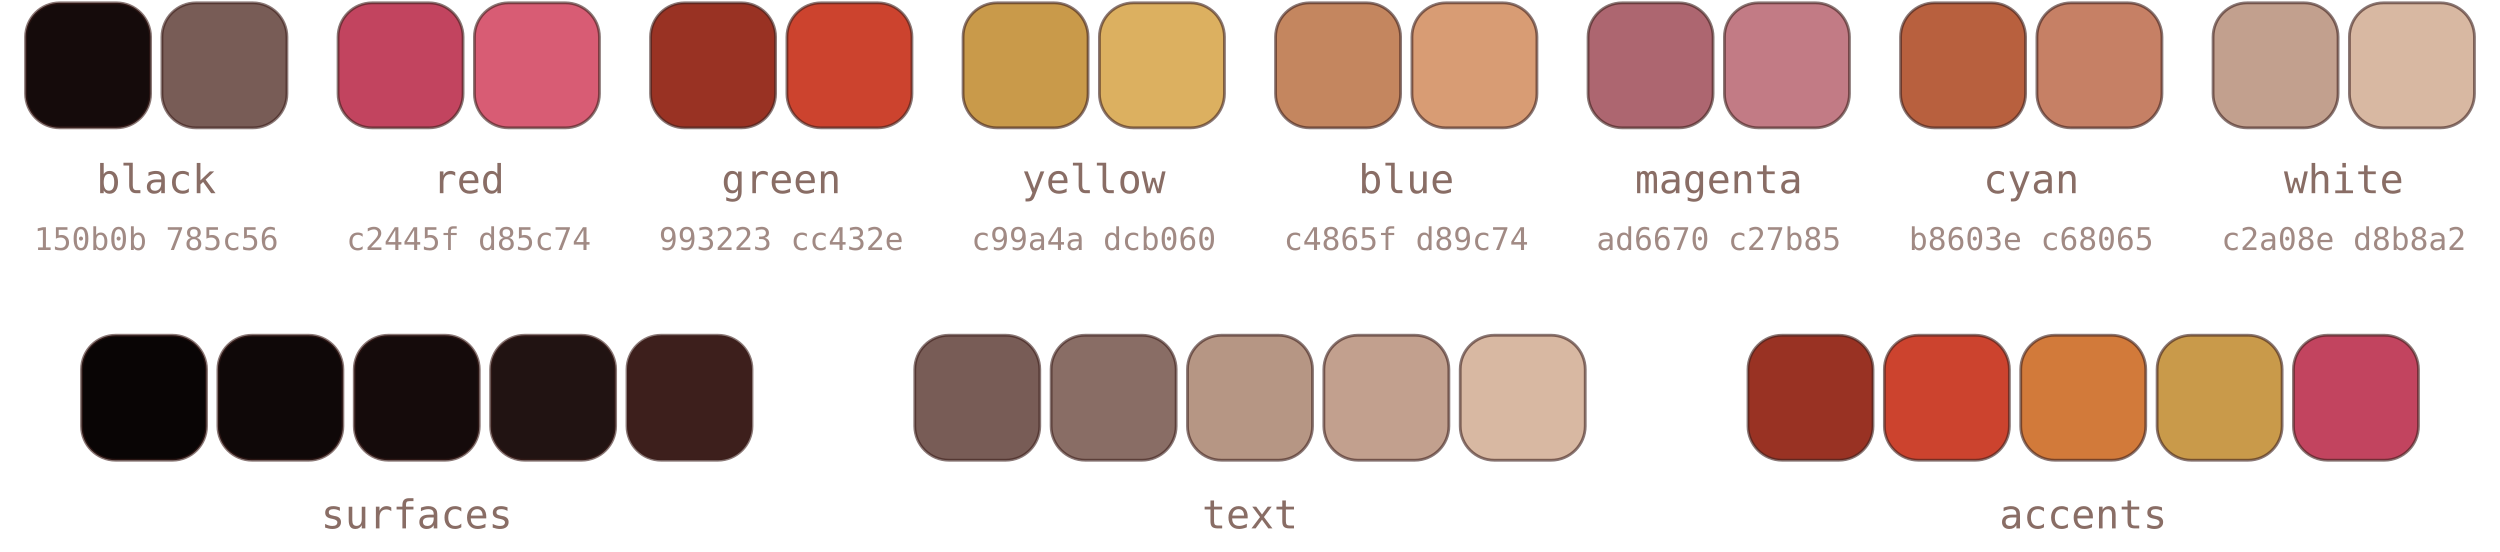
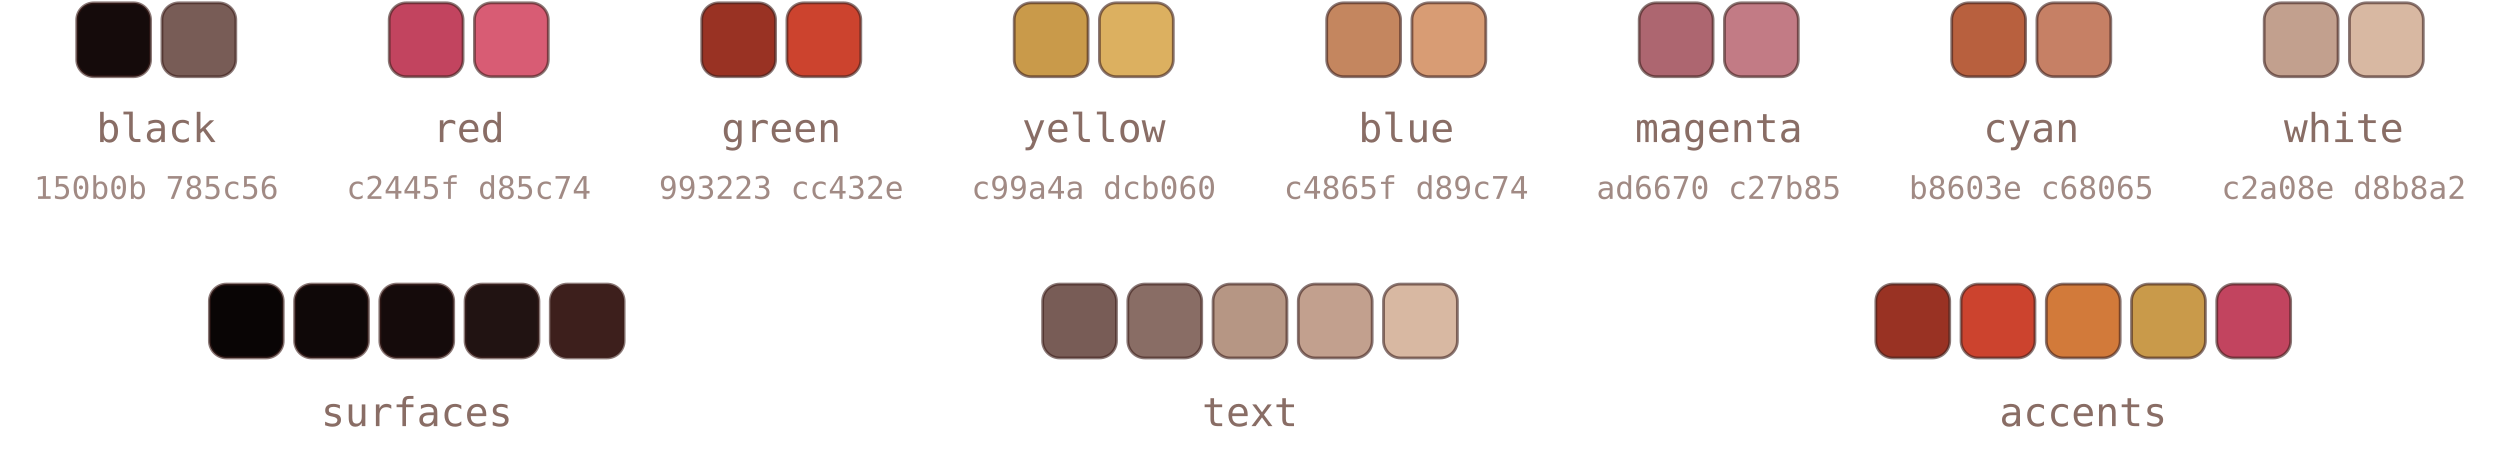
- <svg xmlns="http://www.w3.org/2000/svg" width="880" height="194" viewBox="0 0 880 194" font-family="Maple Mono, JetBrains Mono, ui-monospace, SFMono-Regular, Menlo, Consolas, monospace">
-   <rect x="9.0" y="1" width="44" height="44" rx="12" fill="#150b0b" stroke="#3d1f1c" stroke-width="1" stroke-opacity="0.6" />
-   <rect x="57.0" y="1" width="44" height="44" rx="12" fill="#785c56" stroke="#3d1f1c" stroke-width="1" stroke-opacity="0.6" />
-   <text x="55.0" y="68.0" font-size="14" text-anchor="middle" fill="#896d65">black</text>
-   <text x="55.0" y="88.0" font-size="11" text-anchor="middle" fill="#896d65" fill-opacity="0.8">150b0b 785c56</text>
-   <rect x="119.0" y="1" width="44" height="44" rx="12" fill="#c2445f" stroke="#3d1f1c" stroke-width="1" stroke-opacity="0.6" />
-   <rect x="167.0" y="1" width="44" height="44" rx="12" fill="#d85c74" stroke="#3d1f1c" stroke-width="1" stroke-opacity="0.6" />
-   <text x="165.0" y="68.0" font-size="14" text-anchor="middle" fill="#896d65">red</text>
-   <text x="165.0" y="88.0" font-size="11" text-anchor="middle" fill="#896d65" fill-opacity="0.8">c2445f d85c74</text>
-   <rect x="229.0" y="1" width="44" height="44" rx="12" fill="#993223" stroke="#3d1f1c" stroke-width="1" stroke-opacity="0.6" />
-   <rect x="277.0" y="1" width="44" height="44" rx="12" fill="#cc432e" stroke="#3d1f1c" stroke-width="1" stroke-opacity="0.6" />
-   <text x="275.0" y="68.0" font-size="14" text-anchor="middle" fill="#896d65">green</text>
-   <text x="275.0" y="88.0" font-size="11" text-anchor="middle" fill="#896d65" fill-opacity="0.8">993223 cc432e</text>
-   <rect x="339.0" y="1" width="44" height="44" rx="12" fill="#c99a4a" stroke="#3d1f1c" stroke-width="1" stroke-opacity="0.6" />
-   <rect x="387.0" y="1" width="44" height="44" rx="12" fill="#dcb060" stroke="#3d1f1c" stroke-width="1" stroke-opacity="0.6" />
-   <text x="385.0" y="68.0" font-size="14" text-anchor="middle" fill="#896d65">yellow</text>
-   <text x="385.0" y="88.0" font-size="11" text-anchor="middle" fill="#896d65" fill-opacity="0.8">c99a4a dcb060</text>
-   <rect x="449.0" y="1" width="44" height="44" rx="12" fill="#c4865f" stroke="#3d1f1c" stroke-width="1" stroke-opacity="0.6" />
-   <rect x="497.0" y="1" width="44" height="44" rx="12" fill="#d89c74" stroke="#3d1f1c" stroke-width="1" stroke-opacity="0.6" />
-   <text x="495.0" y="68.0" font-size="14" text-anchor="middle" fill="#896d65">blue</text>
-   <text x="495.0" y="88.0" font-size="11" text-anchor="middle" fill="#896d65" fill-opacity="0.8">c4865f d89c74</text>
-   <rect x="559.0" y="1" width="44" height="44" rx="12" fill="#ad6670" stroke="#3d1f1c" stroke-width="1" stroke-opacity="0.6" />
-   <rect x="607.0" y="1" width="44" height="44" rx="12" fill="#c27b85" stroke="#3d1f1c" stroke-width="1" stroke-opacity="0.6" />
-   <text x="605.0" y="68.0" font-size="14" text-anchor="middle" fill="#896d65">magenta</text>
-   <text x="605.0" y="88.0" font-size="11" text-anchor="middle" fill="#896d65" fill-opacity="0.8">ad6670 c27b85</text>
-   <rect x="669.0" y="1" width="44" height="44" rx="12" fill="#b8603e" stroke="#3d1f1c" stroke-width="1" stroke-opacity="0.6" />
-   <rect x="717.0" y="1" width="44" height="44" rx="12" fill="#c68065" stroke="#3d1f1c" stroke-width="1" stroke-opacity="0.6" />
-   <text x="715.0" y="68.0" font-size="14" text-anchor="middle" fill="#896d65">cyan</text>
-   <text x="715.0" y="88.0" font-size="11" text-anchor="middle" fill="#896d65" fill-opacity="0.8">b8603e c68065</text>
-   <rect x="779.0" y="1" width="44" height="44" rx="12" fill="#c2a08e" stroke="#3d1f1c" stroke-width="1" stroke-opacity="0.6" />
-   <rect x="827.0" y="1" width="44" height="44" rx="12" fill="#d8b8a2" stroke="#3d1f1c" stroke-width="1" stroke-opacity="0.6" />
-   <text x="825.0" y="68.0" font-size="14" text-anchor="middle" fill="#896d65">white</text>
-   <text x="825.0" y="88.0" font-size="11" text-anchor="middle" fill="#896d65" fill-opacity="0.8">c2a08e d8b8a2</text>
-   <rect x="28.7" y="118" width="44" height="44" rx="12" fill="#090505" stroke="#3d1f1c" stroke-width="1" stroke-opacity="0.6" />
-   <rect x="76.7" y="118" width="44" height="44" rx="12" fill="#0f0808" stroke="#3d1f1c" stroke-width="1" stroke-opacity="0.6" />
-   <rect x="124.7" y="118" width="44" height="44" rx="12" fill="#150b0b" stroke="#3d1f1c" stroke-width="1" stroke-opacity="0.6" />
-   <rect x="172.7" y="118" width="44" height="44" rx="12" fill="#211312" stroke="#3d1f1c" stroke-width="1" stroke-opacity="0.6" />
-   <rect x="220.7" y="118" width="44" height="44" rx="12" fill="#3d1f1c" stroke="#3d1f1c" stroke-width="1" stroke-opacity="0.6" />
-   <text x="146.7" y="186.0" font-size="14" text-anchor="middle" fill="#896d65">surfaces</text>
-   <rect x="322.0" y="118" width="44" height="44" rx="12" fill="#785c56" stroke="#3d1f1c" stroke-width="1" stroke-opacity="0.6" />
-   <rect x="370.0" y="118" width="44" height="44" rx="12" fill="#896d65" stroke="#3d1f1c" stroke-width="1" stroke-opacity="0.6" />
-   <rect x="418.0" y="118" width="44" height="44" rx="12" fill="#b69684" stroke="#3d1f1c" stroke-width="1" stroke-opacity="0.6" />
-   <rect x="466.0" y="118" width="44" height="44" rx="12" fill="#c2a08e" stroke="#3d1f1c" stroke-width="1" stroke-opacity="0.6" />
-   <rect x="514.0" y="118" width="44" height="44" rx="12" fill="#d8b8a2" stroke="#3d1f1c" stroke-width="1" stroke-opacity="0.6" />
-   <text x="440.0" y="186.0" font-size="14" text-anchor="middle" fill="#896d65">text</text>
-   <rect x="615.3" y="118" width="44" height="44" rx="12" fill="#993223" stroke="#3d1f1c" stroke-width="1" stroke-opacity="0.6" />
-   <rect x="663.3" y="118" width="44" height="44" rx="12" fill="#cc432e" stroke="#3d1f1c" stroke-width="1" stroke-opacity="0.6" />
-   <rect x="711.3" y="118" width="44" height="44" rx="12" fill="#d27a3a" stroke="#3d1f1c" stroke-width="1" stroke-opacity="0.6" />
-   <rect x="759.3" y="118" width="44" height="44" rx="12" fill="#c99a4a" stroke="#3d1f1c" stroke-width="1" stroke-opacity="0.6" />
-   <rect x="807.3" y="118" width="44" height="44" rx="12" fill="#c2445f" stroke="#3d1f1c" stroke-width="1" stroke-opacity="0.6" />
-   <text x="733.3" y="186.0" font-size="14" text-anchor="middle" fill="#896d65">accents</text>
+ <svg xmlns="http://www.w3.org/2000/svg" width="880" height="158" viewBox="0 0 880 158" font-family="Maple Mono, JetBrains Mono, ui-monospace, SFMono-Regular, Menlo, Consolas, monospace">
+   <rect x="27.0" y="1" width="26" height="26" rx="6" fill="#150b0b" stroke="#3d1f1c" stroke-width="1" stroke-opacity="0.6" />
+   <rect x="57.0" y="1" width="26" height="26" rx="6" fill="#785c56" stroke="#3d1f1c" stroke-width="1" stroke-opacity="0.6" />
+   <text x="55.0" y="50.0" font-size="14" text-anchor="middle" fill="#896d65">black</text>
+   <text x="55.0" y="70.0" font-size="11" text-anchor="middle" fill="#896d65" fill-opacity="0.8">150b0b 785c56</text>
+   <rect x="137.0" y="1" width="26" height="26" rx="6" fill="#c2445f" stroke="#3d1f1c" stroke-width="1" stroke-opacity="0.6" />
+   <rect x="167.0" y="1" width="26" height="26" rx="6" fill="#d85c74" stroke="#3d1f1c" stroke-width="1" stroke-opacity="0.6" />
+   <text x="165.0" y="50.0" font-size="14" text-anchor="middle" fill="#896d65">red</text>
+   <text x="165.0" y="70.0" font-size="11" text-anchor="middle" fill="#896d65" fill-opacity="0.8">c2445f d85c74</text>
+   <rect x="247.0" y="1" width="26" height="26" rx="6" fill="#993223" stroke="#3d1f1c" stroke-width="1" stroke-opacity="0.6" />
+   <rect x="277.0" y="1" width="26" height="26" rx="6" fill="#cc432e" stroke="#3d1f1c" stroke-width="1" stroke-opacity="0.6" />
+   <text x="275.0" y="50.0" font-size="14" text-anchor="middle" fill="#896d65">green</text>
+   <text x="275.0" y="70.0" font-size="11" text-anchor="middle" fill="#896d65" fill-opacity="0.8">993223 cc432e</text>
+   <rect x="357.0" y="1" width="26" height="26" rx="6" fill="#c99a4a" stroke="#3d1f1c" stroke-width="1" stroke-opacity="0.6" />
+   <rect x="387.0" y="1" width="26" height="26" rx="6" fill="#dcb060" stroke="#3d1f1c" stroke-width="1" stroke-opacity="0.6" />
+   <text x="385.0" y="50.0" font-size="14" text-anchor="middle" fill="#896d65">yellow</text>
+   <text x="385.0" y="70.0" font-size="11" text-anchor="middle" fill="#896d65" fill-opacity="0.8">c99a4a dcb060</text>
+   <rect x="467.0" y="1" width="26" height="26" rx="6" fill="#c4865f" stroke="#3d1f1c" stroke-width="1" stroke-opacity="0.6" />
+   <rect x="497.0" y="1" width="26" height="26" rx="6" fill="#d89c74" stroke="#3d1f1c" stroke-width="1" stroke-opacity="0.6" />
+   <text x="495.0" y="50.0" font-size="14" text-anchor="middle" fill="#896d65">blue</text>
+   <text x="495.0" y="70.0" font-size="11" text-anchor="middle" fill="#896d65" fill-opacity="0.8">c4865f d89c74</text>
+   <rect x="577.0" y="1" width="26" height="26" rx="6" fill="#ad6670" stroke="#3d1f1c" stroke-width="1" stroke-opacity="0.6" />
+   <rect x="607.0" y="1" width="26" height="26" rx="6" fill="#c27b85" stroke="#3d1f1c" stroke-width="1" stroke-opacity="0.6" />
+   <text x="605.0" y="50.0" font-size="14" text-anchor="middle" fill="#896d65">magenta</text>
+   <text x="605.0" y="70.0" font-size="11" text-anchor="middle" fill="#896d65" fill-opacity="0.8">ad6670 c27b85</text>
+   <rect x="687.0" y="1" width="26" height="26" rx="6" fill="#b8603e" stroke="#3d1f1c" stroke-width="1" stroke-opacity="0.6" />
+   <rect x="717.0" y="1" width="26" height="26" rx="6" fill="#c68065" stroke="#3d1f1c" stroke-width="1" stroke-opacity="0.6" />
+   <text x="715.0" y="50.0" font-size="14" text-anchor="middle" fill="#896d65">cyan</text>
+   <text x="715.0" y="70.0" font-size="11" text-anchor="middle" fill="#896d65" fill-opacity="0.8">b8603e c68065</text>
+   <rect x="797.0" y="1" width="26" height="26" rx="6" fill="#c2a08e" stroke="#3d1f1c" stroke-width="1" stroke-opacity="0.6" />
+   <rect x="827.0" y="1" width="26" height="26" rx="6" fill="#d8b8a2" stroke="#3d1f1c" stroke-width="1" stroke-opacity="0.6" />
+   <text x="825.0" y="50.0" font-size="14" text-anchor="middle" fill="#896d65">white</text>
+   <text x="825.0" y="70.0" font-size="11" text-anchor="middle" fill="#896d65" fill-opacity="0.8">c2a08e d8b8a2</text>
+   <rect x="73.7" y="100" width="26" height="26" rx="6" fill="#090505" stroke="#3d1f1c" stroke-width="1" stroke-opacity="0.6" />
+   <rect x="103.7" y="100" width="26" height="26" rx="6" fill="#0f0808" stroke="#3d1f1c" stroke-width="1" stroke-opacity="0.6" />
+   <rect x="133.7" y="100" width="26" height="26" rx="6" fill="#150b0b" stroke="#3d1f1c" stroke-width="1" stroke-opacity="0.6" />
+   <rect x="163.7" y="100" width="26" height="26" rx="6" fill="#211312" stroke="#3d1f1c" stroke-width="1" stroke-opacity="0.6" />
+   <rect x="193.7" y="100" width="26" height="26" rx="6" fill="#3d1f1c" stroke="#3d1f1c" stroke-width="1" stroke-opacity="0.6" />
+   <text x="146.7" y="150.0" font-size="14" text-anchor="middle" fill="#896d65">surfaces</text>
+   <rect x="367.0" y="100" width="26" height="26" rx="6" fill="#785c56" stroke="#3d1f1c" stroke-width="1" stroke-opacity="0.6" />
+   <rect x="397.0" y="100" width="26" height="26" rx="6" fill="#896d65" stroke="#3d1f1c" stroke-width="1" stroke-opacity="0.6" />
+   <rect x="427.0" y="100" width="26" height="26" rx="6" fill="#b69684" stroke="#3d1f1c" stroke-width="1" stroke-opacity="0.6" />
+   <rect x="457.0" y="100" width="26" height="26" rx="6" fill="#c2a08e" stroke="#3d1f1c" stroke-width="1" stroke-opacity="0.6" />
+   <rect x="487.0" y="100" width="26" height="26" rx="6" fill="#d8b8a2" stroke="#3d1f1c" stroke-width="1" stroke-opacity="0.6" />
+   <text x="440.0" y="150.0" font-size="14" text-anchor="middle" fill="#896d65">text</text>
+   <rect x="660.3" y="100" width="26" height="26" rx="6" fill="#993223" stroke="#3d1f1c" stroke-width="1" stroke-opacity="0.6" />
+   <rect x="690.3" y="100" width="26" height="26" rx="6" fill="#cc432e" stroke="#3d1f1c" stroke-width="1" stroke-opacity="0.6" />
+   <rect x="720.3" y="100" width="26" height="26" rx="6" fill="#d27a3a" stroke="#3d1f1c" stroke-width="1" stroke-opacity="0.6" />
+   <rect x="750.3" y="100" width="26" height="26" rx="6" fill="#c99a4a" stroke="#3d1f1c" stroke-width="1" stroke-opacity="0.6" />
+   <rect x="780.3" y="100" width="26" height="26" rx="6" fill="#c2445f" stroke="#3d1f1c" stroke-width="1" stroke-opacity="0.6" />
+   <text x="733.3" y="150.0" font-size="14" text-anchor="middle" fill="#896d65">accents</text>
</svg>
